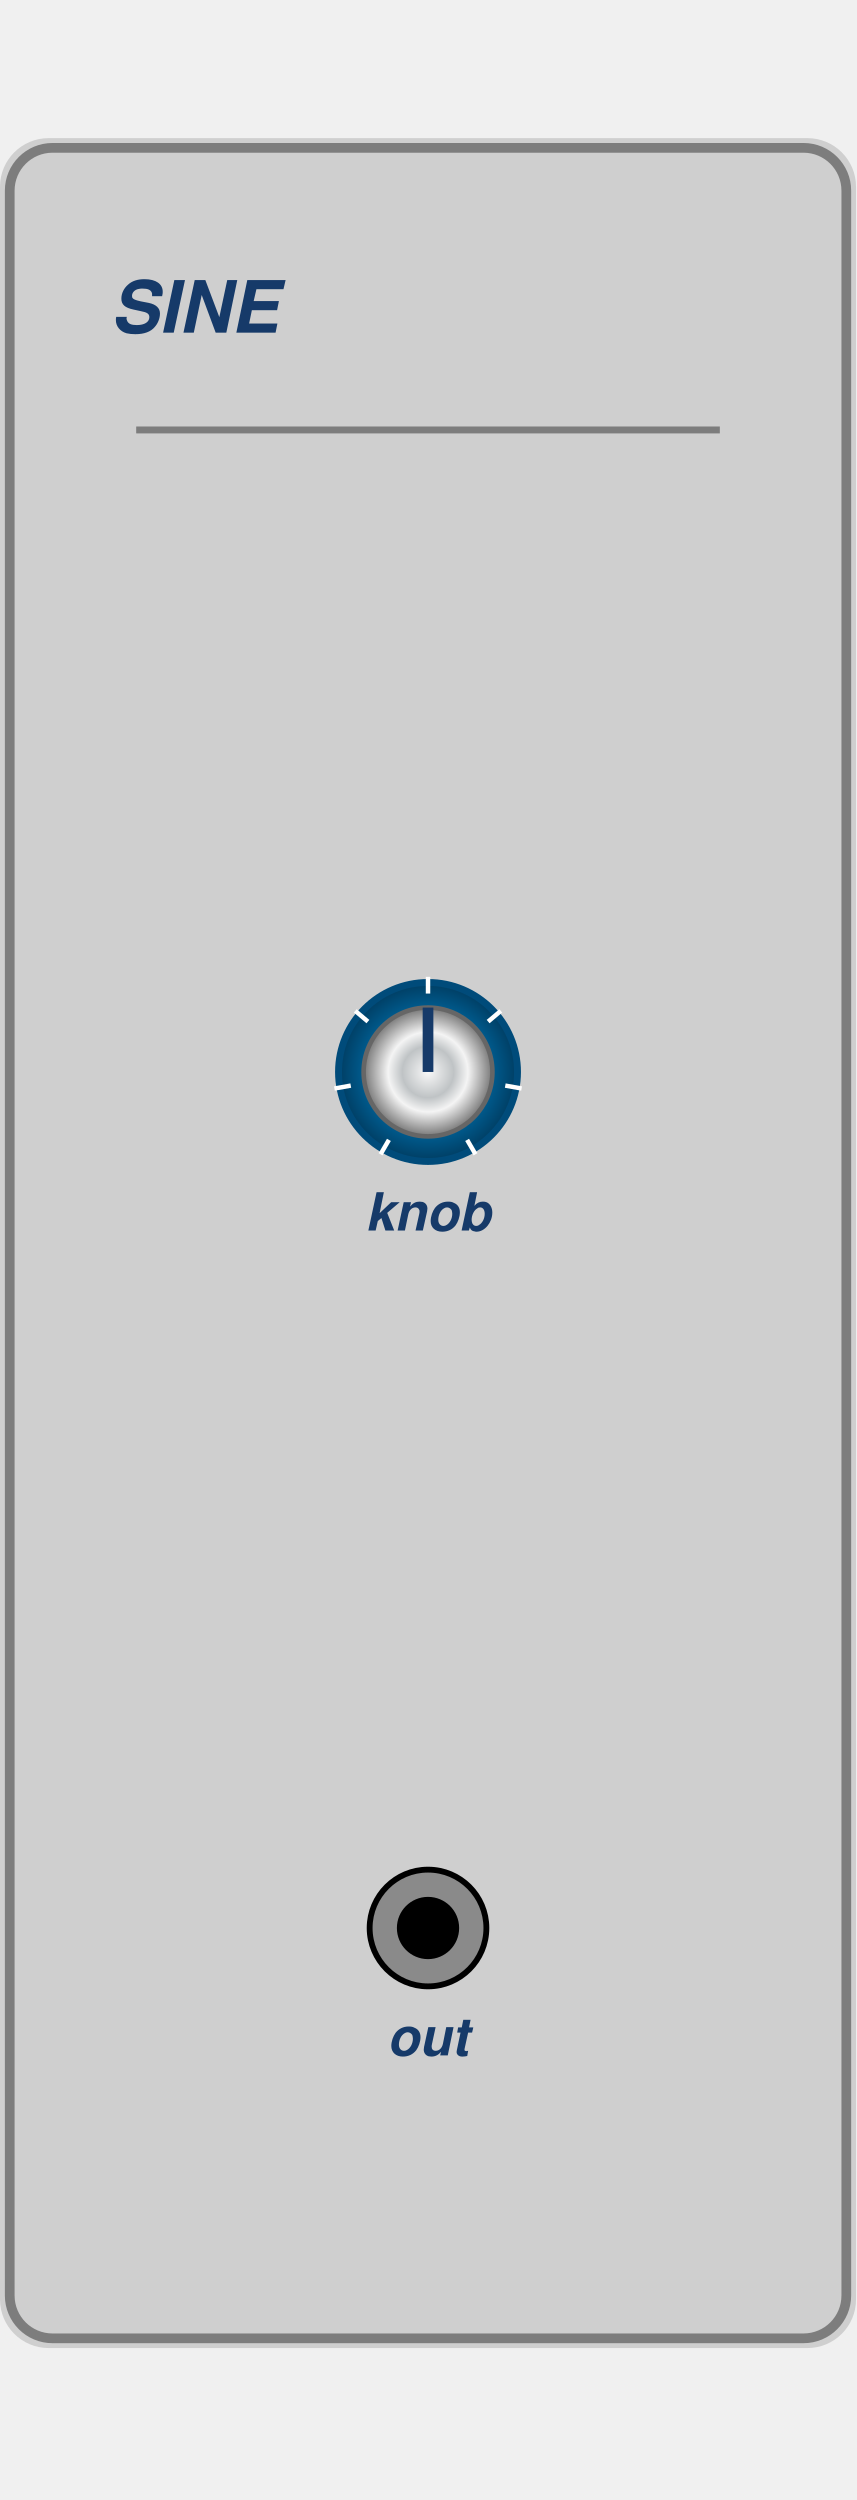
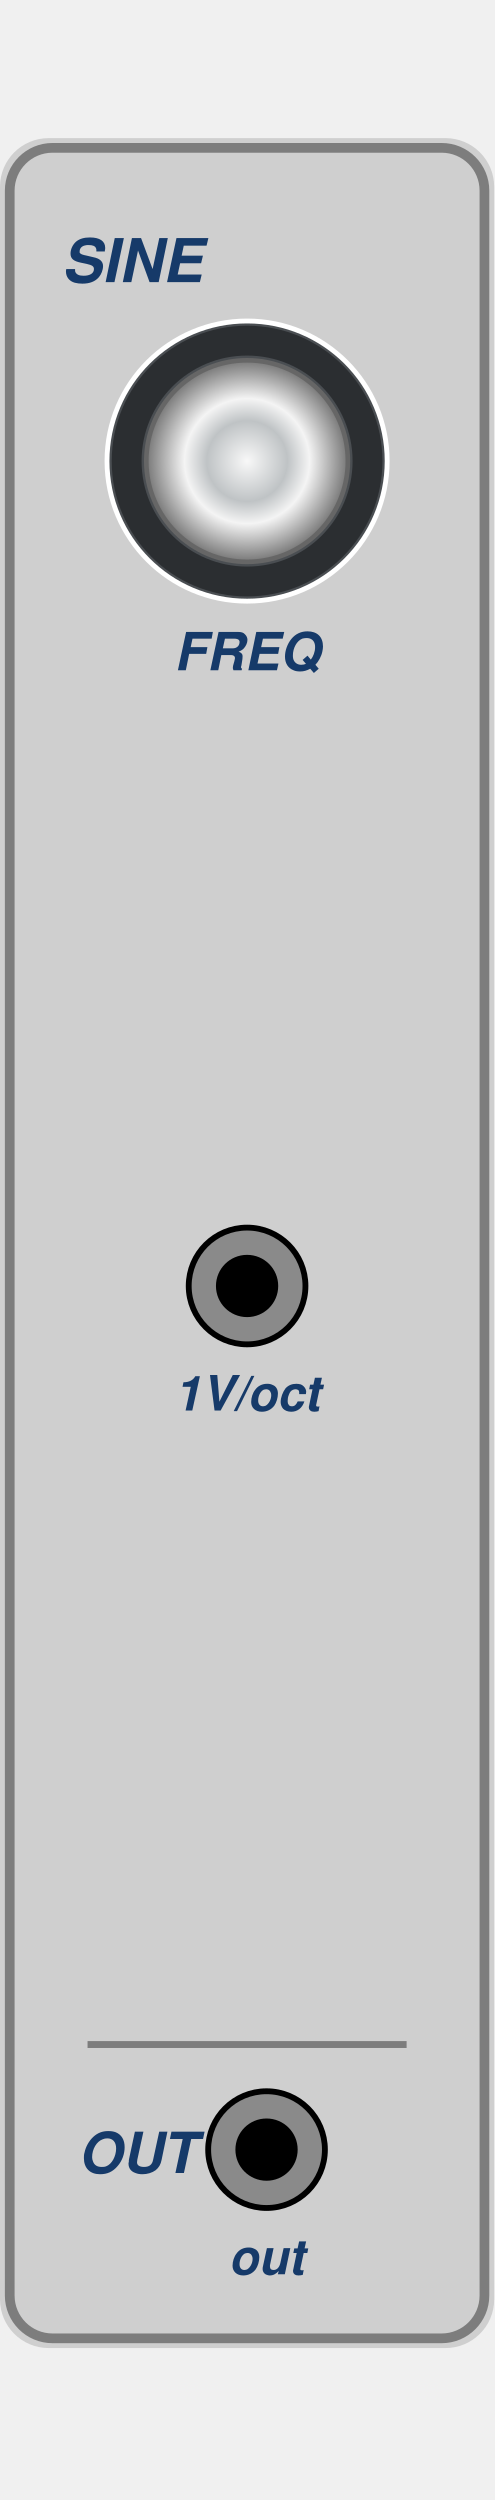
- <svg xmlns="http://www.w3.org/2000/svg" width="44mm" height="128.5mm" viewBox="3.9 0 44 128.5" font-family="Arial Narrow, Helvetica, Arial, sans-serif">
+ <svg xmlns="http://www.w3.org/2000/svg" width="25.4mm" height="128.5mm" viewBox="3.9 0 25.4 128.5" font-family="Arial Narrow, Helvetica, Arial, sans-serif">
  <defs>
    <radialGradient id="blueRing">
      <stop offset="0" stop-color="#1688cc" />
      <stop offset="0.55" stop-color="#006da8" />
      <stop offset="1" stop-color="#003d62" />
    </radialGradient>
    <radialGradient id="blueDial">
      <stop offset="0" stop-color="#1d79b7" />
      <stop offset="0.6" stop-color="#00639a" />
      <stop offset="1" stop-color="#00456e" />
    </radialGradient>
    <radialGradient id="knobCap">
      <stop offset="0" stop-color="#f8f8f8" />
      <stop offset="0.4" stop-color="#bfc3c5" />
      <stop offset="0.62" stop-color="#f4f4f4" />
      <stop offset="1" stop-color="#777777" />
    </radialGradient>
    <radialGradient id="redLed">
      <stop offset="0" stop-color="#ff4a4a" />
      <stop offset="0.55" stop-color="#d00000" />
      <stop offset="1" stop-color="#650000" />
    </radialGradient>
    <radialGradient id="greenLed">
      <stop offset="0" stop-color="#5cf07a" />
      <stop offset="0.55" stop-color="#12a531" />
      <stop offset="1" stop-color="#054d15" />
    </radialGradient>
    <radialGradient id="orangeLed">
      <stop offset="0" stop-color="#ffbf5c" />
      <stop offset="0.55" stop-color="#ef7d00" />
      <stop offset="1" stop-color="#7a3a00" />
    </radialGradient>
  </defs>
  <g transform="translate(3.9 7.0994)">
-     <rect x="0" y="0" width="44" height="113.591" rx="2.5" fill="#cfcfcf" />
-     <rect x="0.5" y="0.5" width="43" height="112.591" rx="2.2" fill="none" stroke="#7d7d7d" stroke-width="0.5" />
-     <text x="10" y="10" font-size="3.706" font-weight="700" font-style="italic" fill="#163a69" text-anchor="middle" font-family="Arial Narrow, Helvetica, Arial, sans-serif">SINE</text>
-     <line x1="7" y1="15" x2="37" y2="15" stroke="#7d7d7d" stroke-width="0.355" />
-     <g data-wcoast-param="freq" data-wcoast-cx="22" data-wcoast-cy="48" data-wcoast-angle-min="-150" data-wcoast-angle-max="150">
-       <circle cx="22" cy="48" r="4.6" fill="url(#blueRing)" stroke="#004b7a" stroke-width="0.355" />
-       <circle cx="22" cy="48" r="3.31" fill="url(#knobCap)" stroke="#666666" stroke-width="0.237" />
-       <g data-wcoast-role="indicator">
-         <line x1="19.99" y1="51.49" x2="19.56" y2="52.23" stroke="#ffffff" stroke-width="0.229" />
-         <line x1="18.03" y1="48.70" x2="17.19" y2="48.85" stroke="#ffffff" stroke-width="0.229" />
-         <line x1="18.91" y1="45.41" x2="18.26" y2="44.86" stroke="#ffffff" stroke-width="0.229" />
-         <line x1="22.00" y1="43.97" x2="22.00" y2="43.11" stroke="#ffffff" stroke-width="0.229" />
-         <line x1="25.09" y1="45.41" x2="25.74" y2="44.86" stroke="#ffffff" stroke-width="0.229" />
-         <line x1="25.97" y1="48.70" x2="26.81" y2="48.85" stroke="#ffffff" stroke-width="0.229" />
-         <line x1="24.01" y1="51.49" x2="24.44" y2="52.23" stroke="#ffffff" stroke-width="0.229" />
-         <line x1="22" y1="48" x2="22" y2="44.69" stroke="#163a69" stroke-width="0.55" />
-       </g>
+     <rect x="0" y="0" width="25.4" height="113.591" rx="2.5" fill="#cfcfcf" />
+     <rect x="0.5" y="0.5" width="24.4" height="112.591" rx="2.2" fill="none" stroke="#7d7d7d" stroke-width="0.5" />
+     <text x="6.78" y="7.4" font-size="3.106" font-weight="700" font-style="italic" fill="#163a69" text-anchor="middle" font-family="Arial Narrow, Helvetica, Arial, sans-serif">SINE</text>
+     <g data-wcoast-param="freq" data-wcoast-cx="12.7" data-wcoast-cy="16.6" data-wcoast-angle-min="-150" data-wcoast-angle-max="150">
+       <circle cx="12.7" cy="16.6" r="7.2" fill="#4a4e52" stroke="#ffffff" stroke-width="0.25" data-wcoast-role="rim" />
+       <circle cx="12.7" cy="16.6" r="6.19" fill="none" stroke="#2b2e31" stroke-width="1.535" data-wcoast-role="gauge-track" />
+       <circle cx="12.7" cy="16.6" r="5.18" fill="url(#knobCap)" stroke="#666666" stroke-width="0.237" />
+       <g data-wcoast-role="indicator" data-wcoast-cap="5.18">
    </g>
-     <text x="22" y="56.148" font-size="2.706" font-weight="700" font-style="italic" fill="#163a69" text-anchor="middle" font-family="Arial Narrow, Helvetica, Arial, sans-serif">knob</text>
-     <g data-wcoast-port="out" data-wcoast-cx="22" data-wcoast-cy="92">
-       <circle cx="22" cy="92" r="3" fill="#8a8a8a" stroke="#000000" stroke-width="0.3" />
-       <circle cx="22" cy="92" r="1.6" fill="#000000" />
    </g>
-     <text x="22" y="98.548" font-size="2.706" font-weight="700" font-style="italic" fill="#163a69" text-anchor="middle" font-family="Arial Narrow, Helvetica, Arial, sans-serif">out</text>
+     <text x="12.7" y="27.348" font-size="2.706" font-weight="700" font-style="italic" fill="#163a69" text-anchor="middle" font-family="Arial Narrow, Helvetica, Arial, sans-serif">FREQ</text>
+     <g data-wcoast-port="pitchIn" data-wcoast-cx="12.7" data-wcoast-cy="59">
+       <circle cx="12.7" cy="59" r="3" fill="#8a8a8a" stroke="#000000" stroke-width="0.3" />
+       <circle cx="12.7" cy="59" r="1.6" fill="#000000" />
+     </g>
+     <text x="12.7" y="65.404" font-size="2.506" font-weight="700" font-style="italic" fill="#163a69" text-anchor="middle" font-family="Arial Narrow, Helvetica, Arial, sans-serif">1V/oct</text>
+     <line x1="4.5" y1="97.99" x2="20.9" y2="97.99" stroke="#7d7d7d" stroke-width="0.355" />
+     <text x="4" y="104.59" font-size="2.906" font-weight="700" font-style="italic" fill="#163a69" text-anchor="start" font-family="Arial Narrow, Helvetica, Arial, sans-serif">OUT</text>
+     <g data-wcoast-port="out" data-wcoast-cx="13.7" data-wcoast-cy="103.3912">
+       <circle cx="13.7" cy="103.391" r="3" fill="#8a8a8a" stroke="#000000" stroke-width="0.3" />
+       <circle cx="13.7" cy="103.391" r="1.6" fill="#000000" />
+     </g>
+     <text x="13.7" y="109.796" font-size="2.506" font-weight="700" font-style="italic" fill="#163a69" text-anchor="middle" font-family="Arial Narrow, Helvetica, Arial, sans-serif">out</text>
  </g>
</svg>
